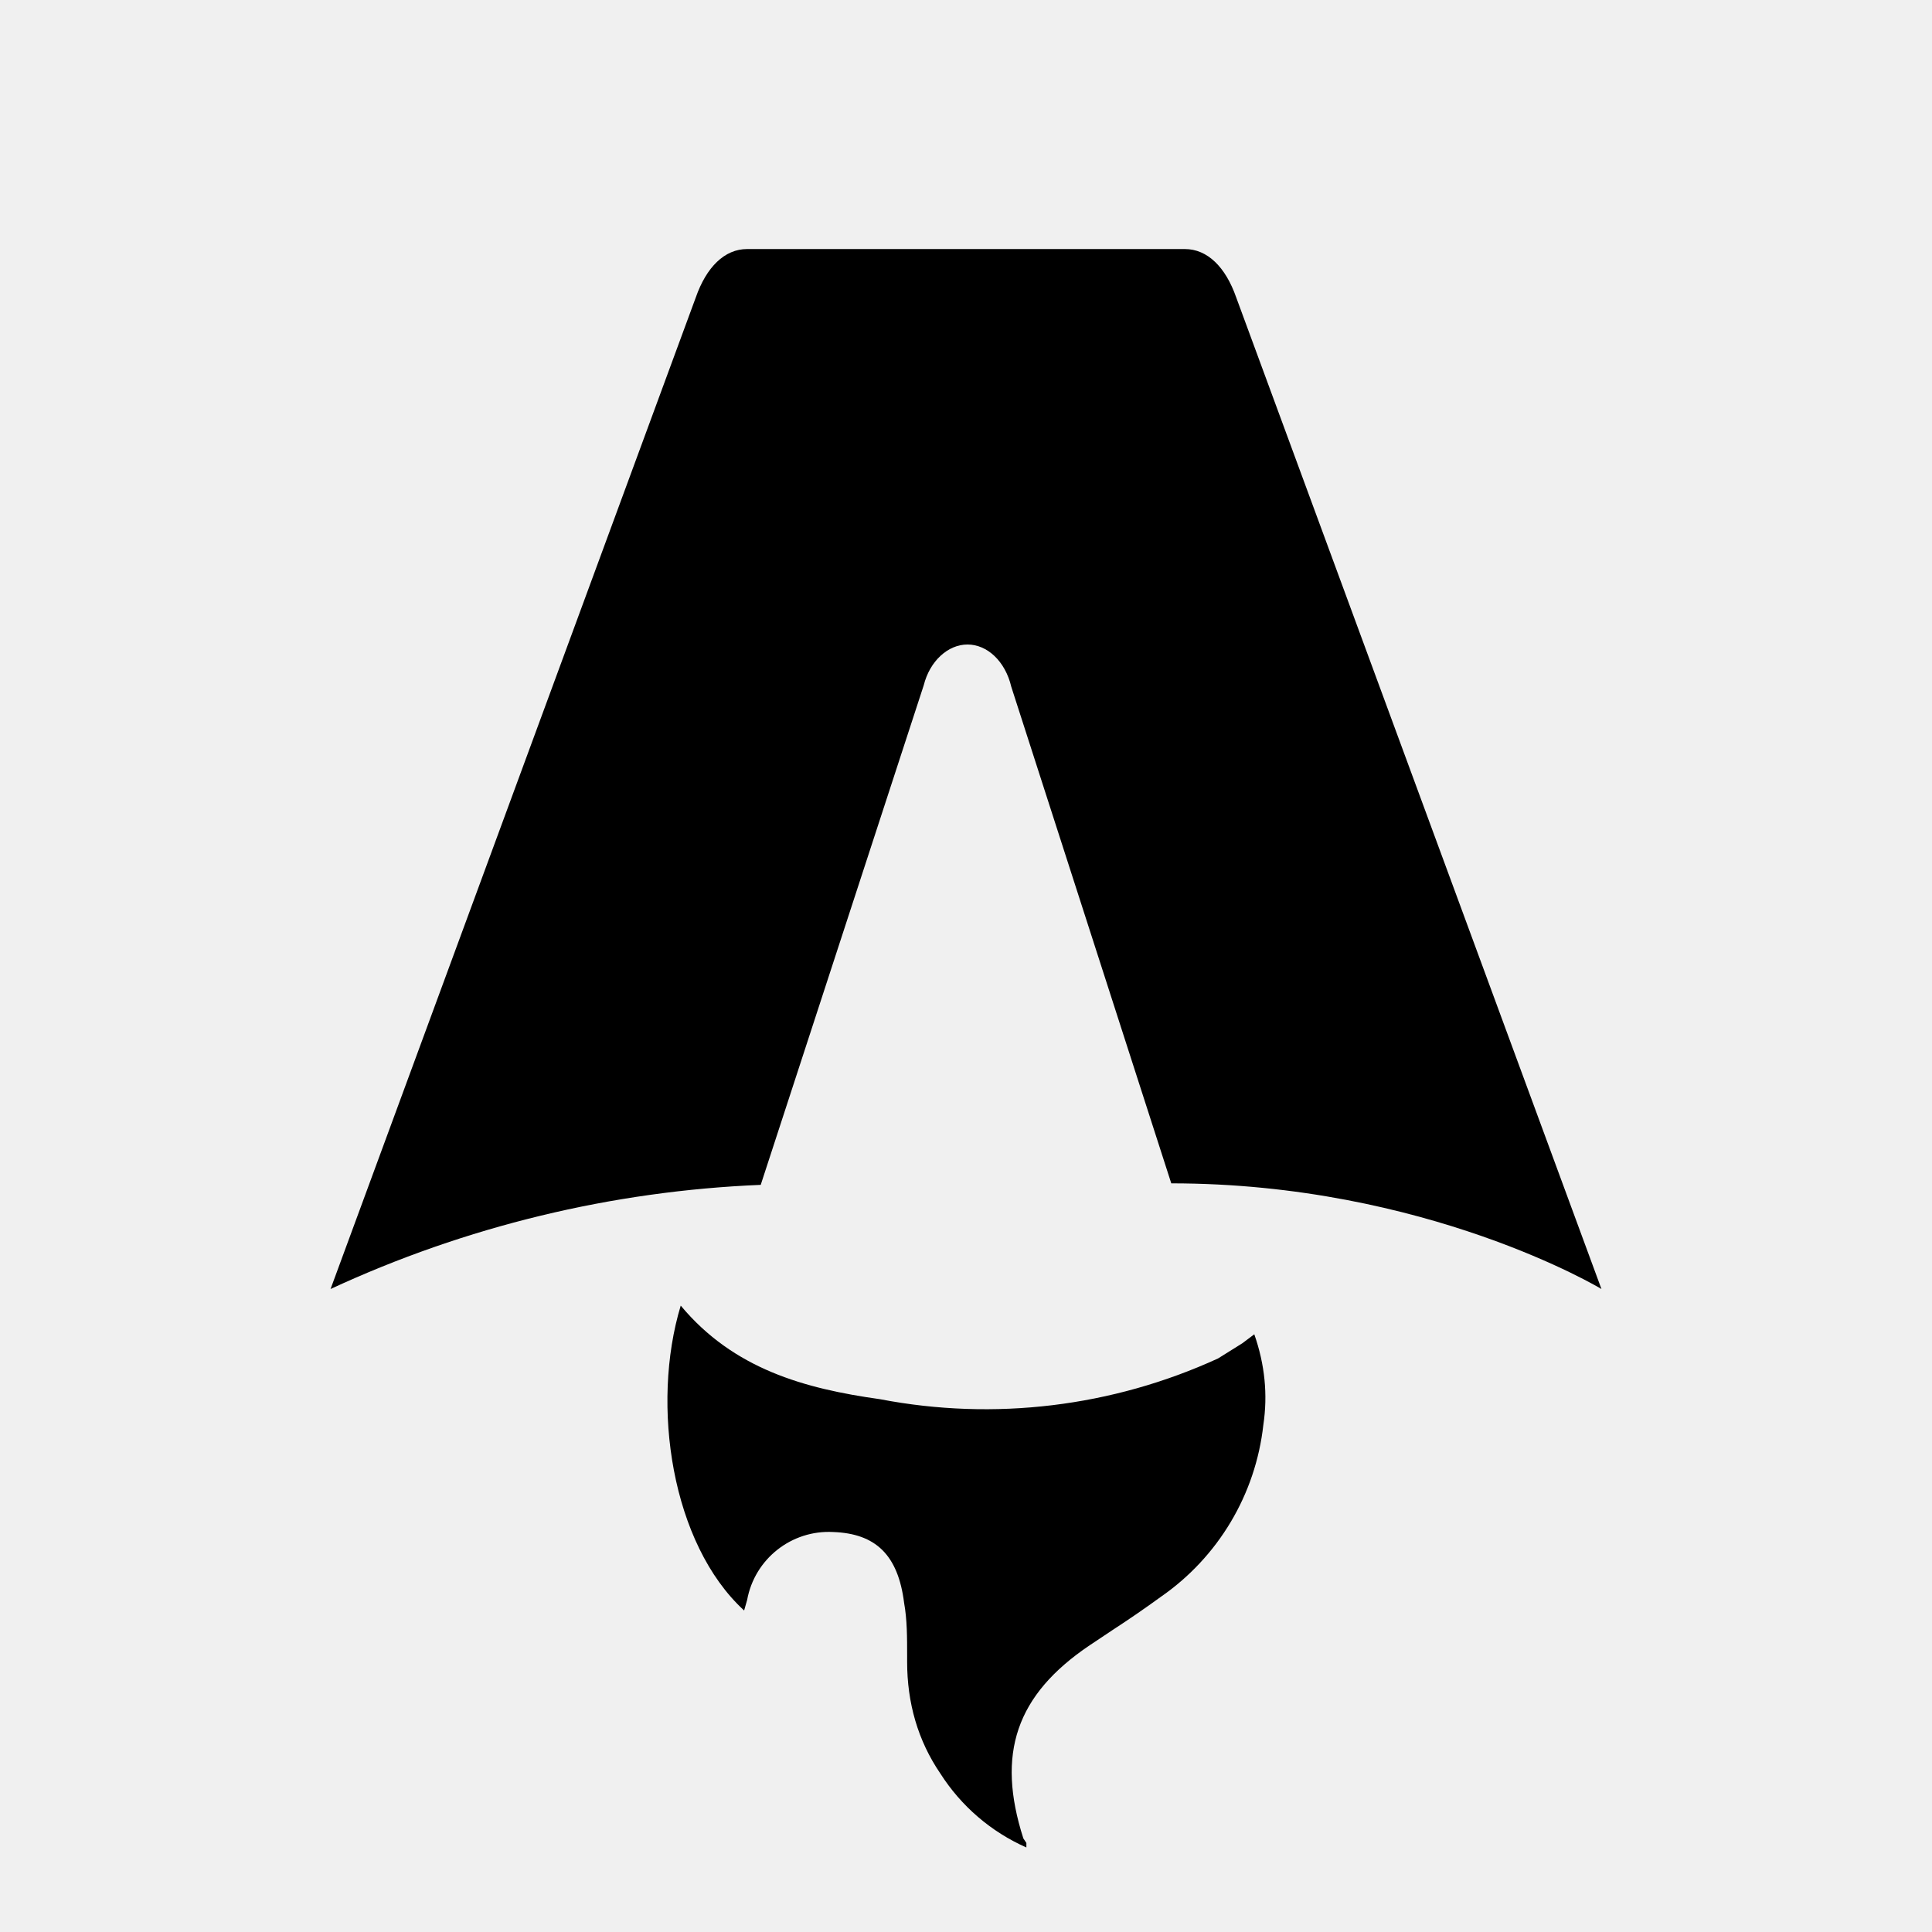
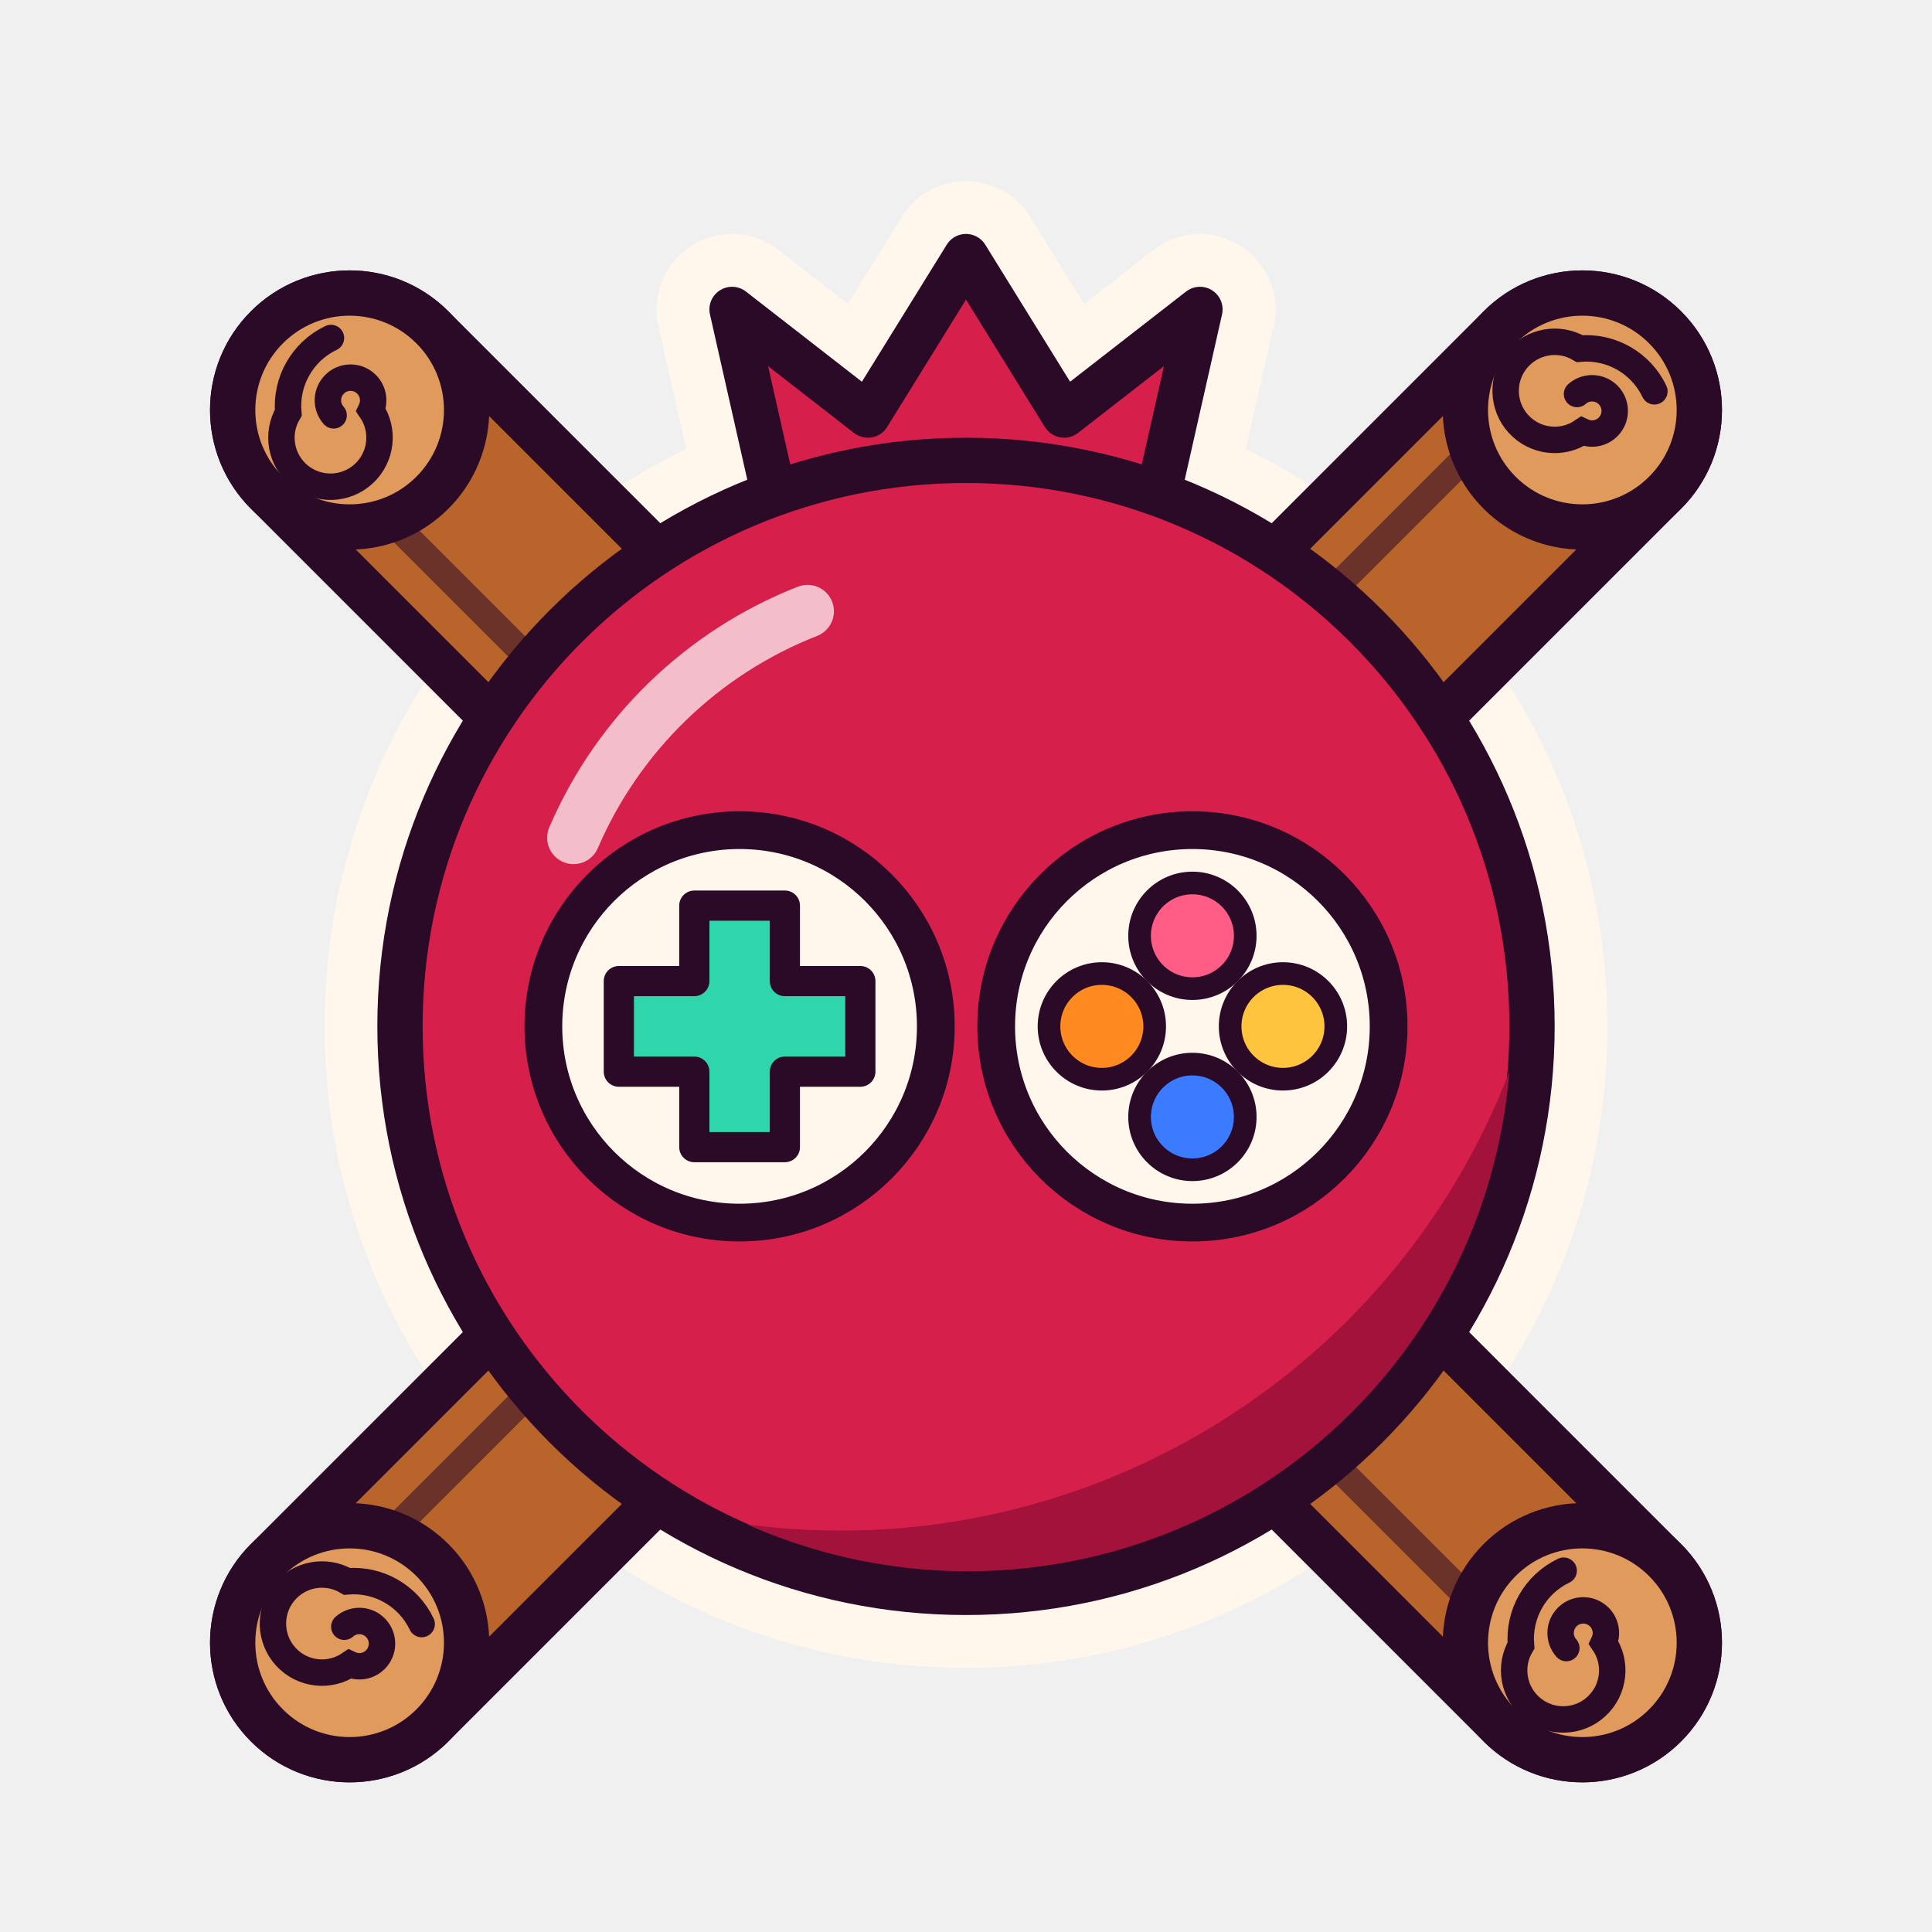
- <svg xmlns="http://www.w3.org/2000/svg" fill="none" viewBox="0 0 128 128">
-   <path d="M50.4 78.5a75.1 75.1 0 0 0-28.5 6.9l24.2-65.7c.7-2 1.9-3.2 3.4-3.2h29c1.5 0 2.7 1.2 3.4 3.2l24.2 65.7s-11.6-7-28.5-7L67 45.5c-.4-1.7-1.6-2.8-2.9-2.8-1.3 0-2.5 1.1-2.9 2.7L50.4 78.5Zm-1.1 28.2Zm-4.2-20.2c-2 6.6-.6 15.8 4.2 20.2a17.5 17.5 0 0 1 .2-.7 5.5 5.5 0 0 1 5.7-4.5c2.8.1 4.3 1.5 4.7 4.7.2 1.1.2 2.3.2 3.5v.4c0 2.7.7 5.2 2.2 7.4a13 13 0 0 0 5.7 4.9v-.3l-.2-.3c-1.8-5.6-.5-9.5 4.4-12.8l1.5-1a73 73 0 0 0 3.2-2.2 16 16 0 0 0 6.8-11.4c.3-2 .1-4-.6-6l-.8.6-1.6 1a37 37 0 0 1-22.4 2.7c-5-.7-9.7-2-13.2-6.2Z" />
-   <style>
-         path { fill: #000; }
-         @media (prefers-color-scheme: dark) {
-             path { fill: #FFF; }
-         }
-     </style>
+ <svg xmlns="http://www.w3.org/2000/svg" viewBox="0 0 512 512" role="img">
+   <g transform="translate(0 -14)">
+     <g fill="#fff6ec" stroke="#fff6ec" stroke-width="40" stroke-linejoin="round">
+       <g transform="translate(256 286) rotate(45)">
+         <rect x="-31.0" y="-262" width="62" height="524" rx="31.0" stroke-width="12" />
+         <path d="M -13.0 -218 V 218" stroke-width="7" stroke-linecap="round" opacity=".55" />
+         <circle cx="0" cy="-231.0" r="31.0" stroke-width="12" />
+         <path d="M 0 -231.0 m -4 -2 a 6 6 0 1 1 8 6 a 13 13 0 1 1 -16 -15 a 20 20 0 0 1 22 -6" fill="none" stroke-width="7" stroke-linecap="round" />
+         <circle cx="0" cy="231.0" r="31.0" stroke-width="12" />
+         <path d="M 0 231.0 m -4 -2 a 6 6 0 1 1 8 6 a 13 13 0 1 1 -16 -15 a 20 20 0 0 1 22 -6" fill="none" stroke-width="7" stroke-linecap="round" />
+       </g>
+       <g transform="translate(256 286) rotate(-45)">
+         <rect x="-31.0" y="-262" width="62" height="524" rx="31.0" stroke-width="12" />
+         <path d="M -13.0 -218 V 218" stroke-width="7" stroke-linecap="round" opacity=".55" />
+         <circle cx="0" cy="-231.0" r="31.0" stroke-width="12" />
+         <path d="M 0 -231.0 m -4 -2 a 6 6 0 1 1 8 6 a 13 13 0 1 1 -16 -15 a 20 20 0 0 1 22 -6" fill="none" stroke-width="7" stroke-linecap="round" />
+         <circle cx="0" cy="231.0" r="31.0" stroke-width="12" />
+         <path d="M 0 231.0 m -4 -2 a 6 6 0 1 1 8 6 a 13 13 0 1 1 -16 -15 a 20 20 0 0 1 22 -6" fill="none" stroke-width="7" stroke-linecap="round" />
+       </g>
+       <circle cx="256" cy="286" r="150" />
+       <path d="M 208 158 L 194 96 L 230 124 L 256 82 L 282 124 L 318 96 L 304 158 Z" stroke-linejoin="round" />
+     </g>
+     <g transform="translate(256 286) rotate(45)">
+       <rect x="-31.0" y="-262" width="62" height="524" rx="31.0" fill="#b8642a" stroke="#2a0a26" stroke-width="12" />
+       <path d="M -13.0 -218 V 218" stroke="#2a0a26" stroke-width="7" stroke-linecap="round" opacity=".55" />
+       <circle cx="0" cy="-231.0" r="31.0" fill="#e09a5c" stroke="#2a0a26" stroke-width="12" />
+       <path d="M 0 -231.0 m -4 -2 a 6 6 0 1 1 8 6 a 13 13 0 1 1 -16 -15 a 20 20 0 0 1 22 -6" fill="none" stroke="#2a0a26" stroke-width="7" stroke-linecap="round" />
+       <circle cx="0" cy="231.0" r="31.0" fill="#e09a5c" stroke="#2a0a26" stroke-width="12" />
+       <path d="M 0 231.0 m -4 -2 a 6 6 0 1 1 8 6 a 13 13 0 1 1 -16 -15 a 20 20 0 0 1 22 -6" fill="none" stroke="#2a0a26" stroke-width="7" stroke-linecap="round" />
+     </g>
+     <g transform="translate(256 286) rotate(-45)">
+       <rect x="-31.0" y="-262" width="62" height="524" rx="31.0" fill="#b8642a" stroke="#2a0a26" stroke-width="12" />
+       <path d="M -13.0 -218 V 218" stroke="#2a0a26" stroke-width="7" stroke-linecap="round" opacity=".55" />
+       <circle cx="0" cy="-231.0" r="31.0" fill="#e09a5c" stroke="#2a0a26" stroke-width="12" />
+       <path d="M 0 -231.0 m -4 -2 a 6 6 0 1 1 8 6 a 13 13 0 1 1 -16 -15 a 20 20 0 0 1 22 -6" fill="none" stroke="#2a0a26" stroke-width="7" stroke-linecap="round" />
+       <circle cx="0" cy="231.0" r="31.0" fill="#e09a5c" stroke="#2a0a26" stroke-width="12" />
+       <path d="M 0 231.0 m -4 -2 a 6 6 0 1 1 8 6 a 13 13 0 1 1 -16 -15 a 20 20 0 0 1 22 -6" fill="none" stroke="#2a0a26" stroke-width="7" stroke-linecap="round" />
+     </g>
+     <path d="M 208 158 L 194 96 L 230 124 L 256 82 L 282 124 L 318 96 L 304 158 Z" fill="#d6204b" stroke="#2a0a26" stroke-width="12" stroke-linejoin="round" />
+     <circle cx="256" cy="286" r="150" fill="#d6204b" stroke="#2a0a26" stroke-width="12" />
+     <path d="M 400 298 A 144 144 0 0 1 198 418 A 190 190 0 0 0 400 298 Z" fill="#a3123a" />
+     <path d="M 152 236 A 112 112 0 0 1 214 176" fill="none" stroke="#ffffff" stroke-opacity=".7" stroke-width="14" stroke-linecap="round" />
+     <circle cx="196" cy="286" r="52" fill="#fff6ec" stroke="#2a0a26" stroke-width="10" />
+     <circle cx="316" cy="286" r="52" fill="#fff6ec" stroke="#2a0a26" stroke-width="10" />
+     <path d="M 184 254 H 208 V 274 H 228 V 298 H 208 V 318 H 184 V 298 H 164 V 274 H 184 Z" fill="#2fd6ab" stroke="#2a0a26" stroke-width="8" stroke-linejoin="round" />
+     <circle cx="316" cy="262" r="14" fill="#ff5c86" stroke="#2a0a26" stroke-width="6" />
+     <circle cx="292" cy="286" r="14" fill="#ff8a1f" stroke="#2a0a26" stroke-width="6" />
+     <circle cx="340" cy="286" r="14" fill="#ffc43d" stroke="#2a0a26" stroke-width="6" />
+     <circle cx="316" cy="310" r="14" fill="#3a7bff" stroke="#2a0a26" stroke-width="6" />
+   </g>
</svg>
